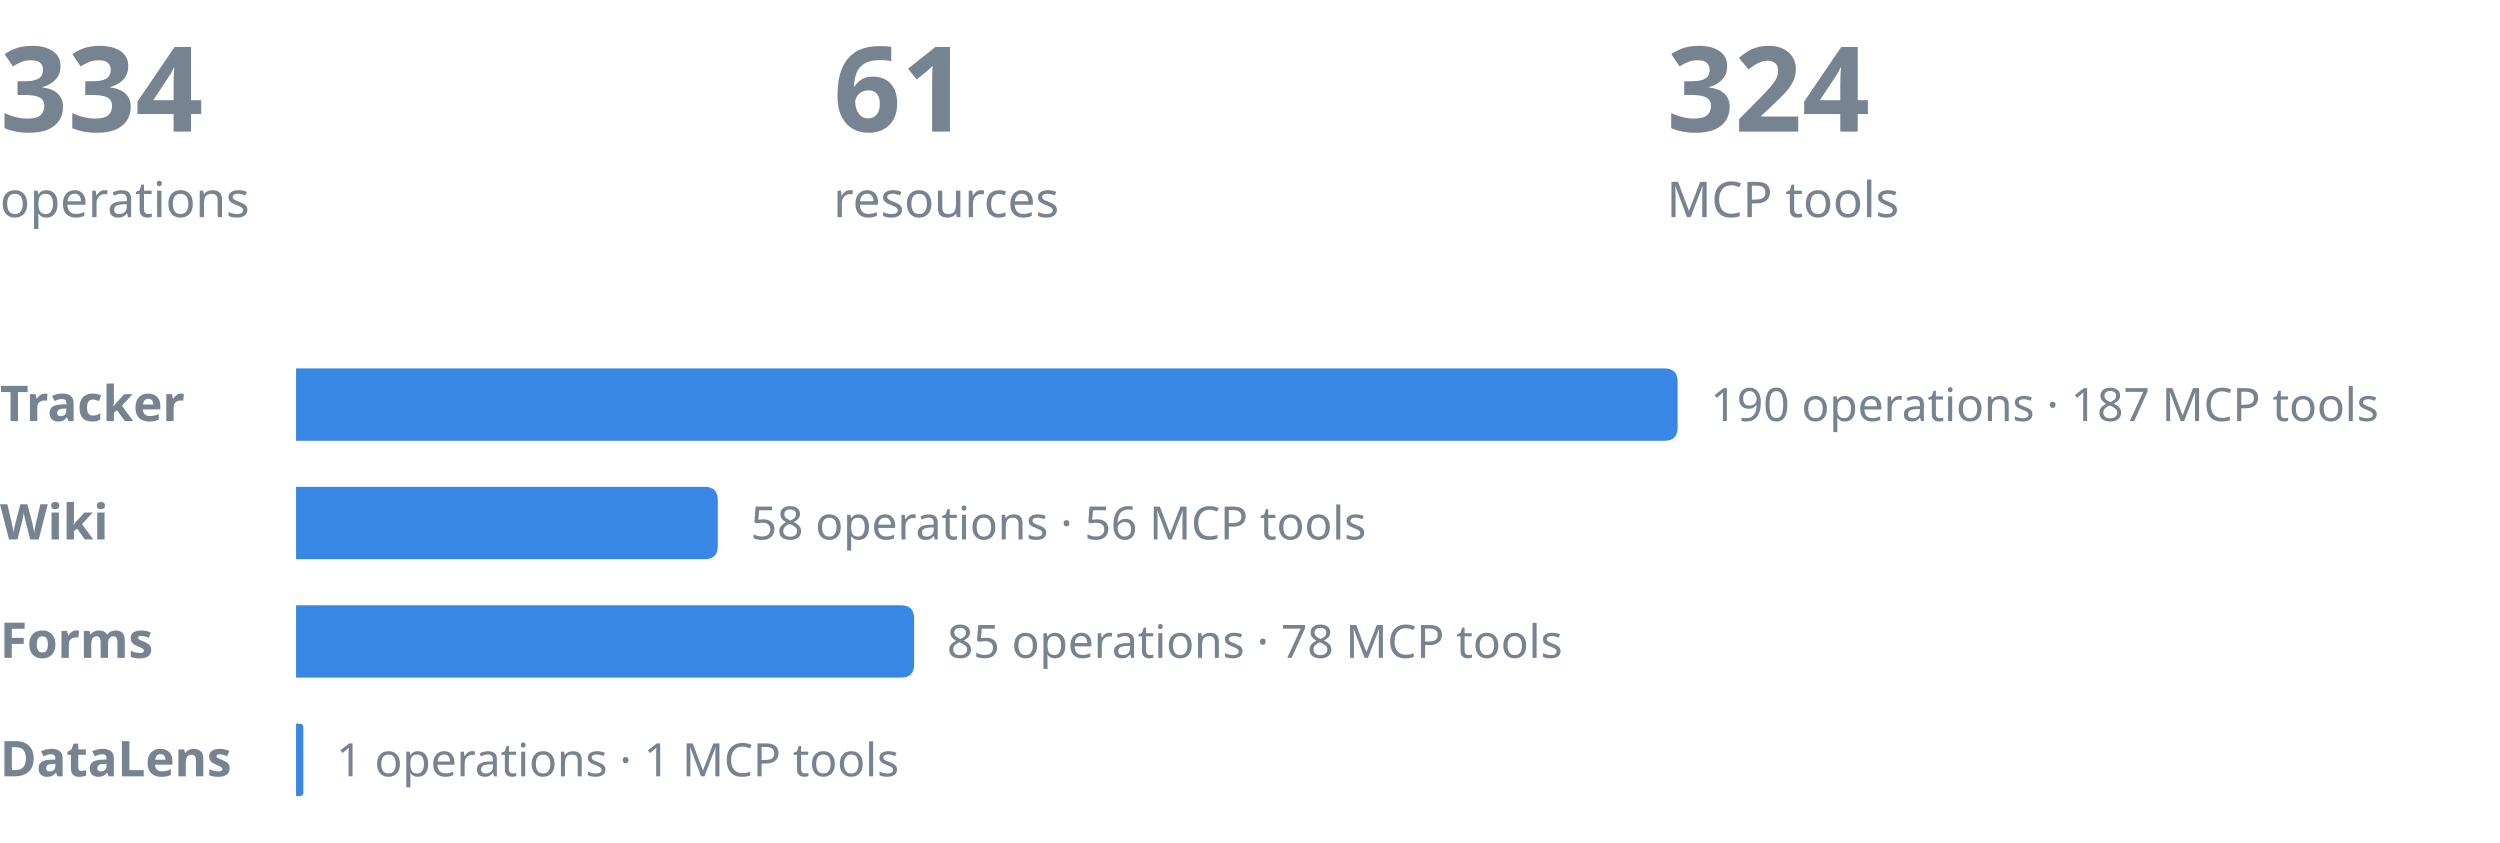
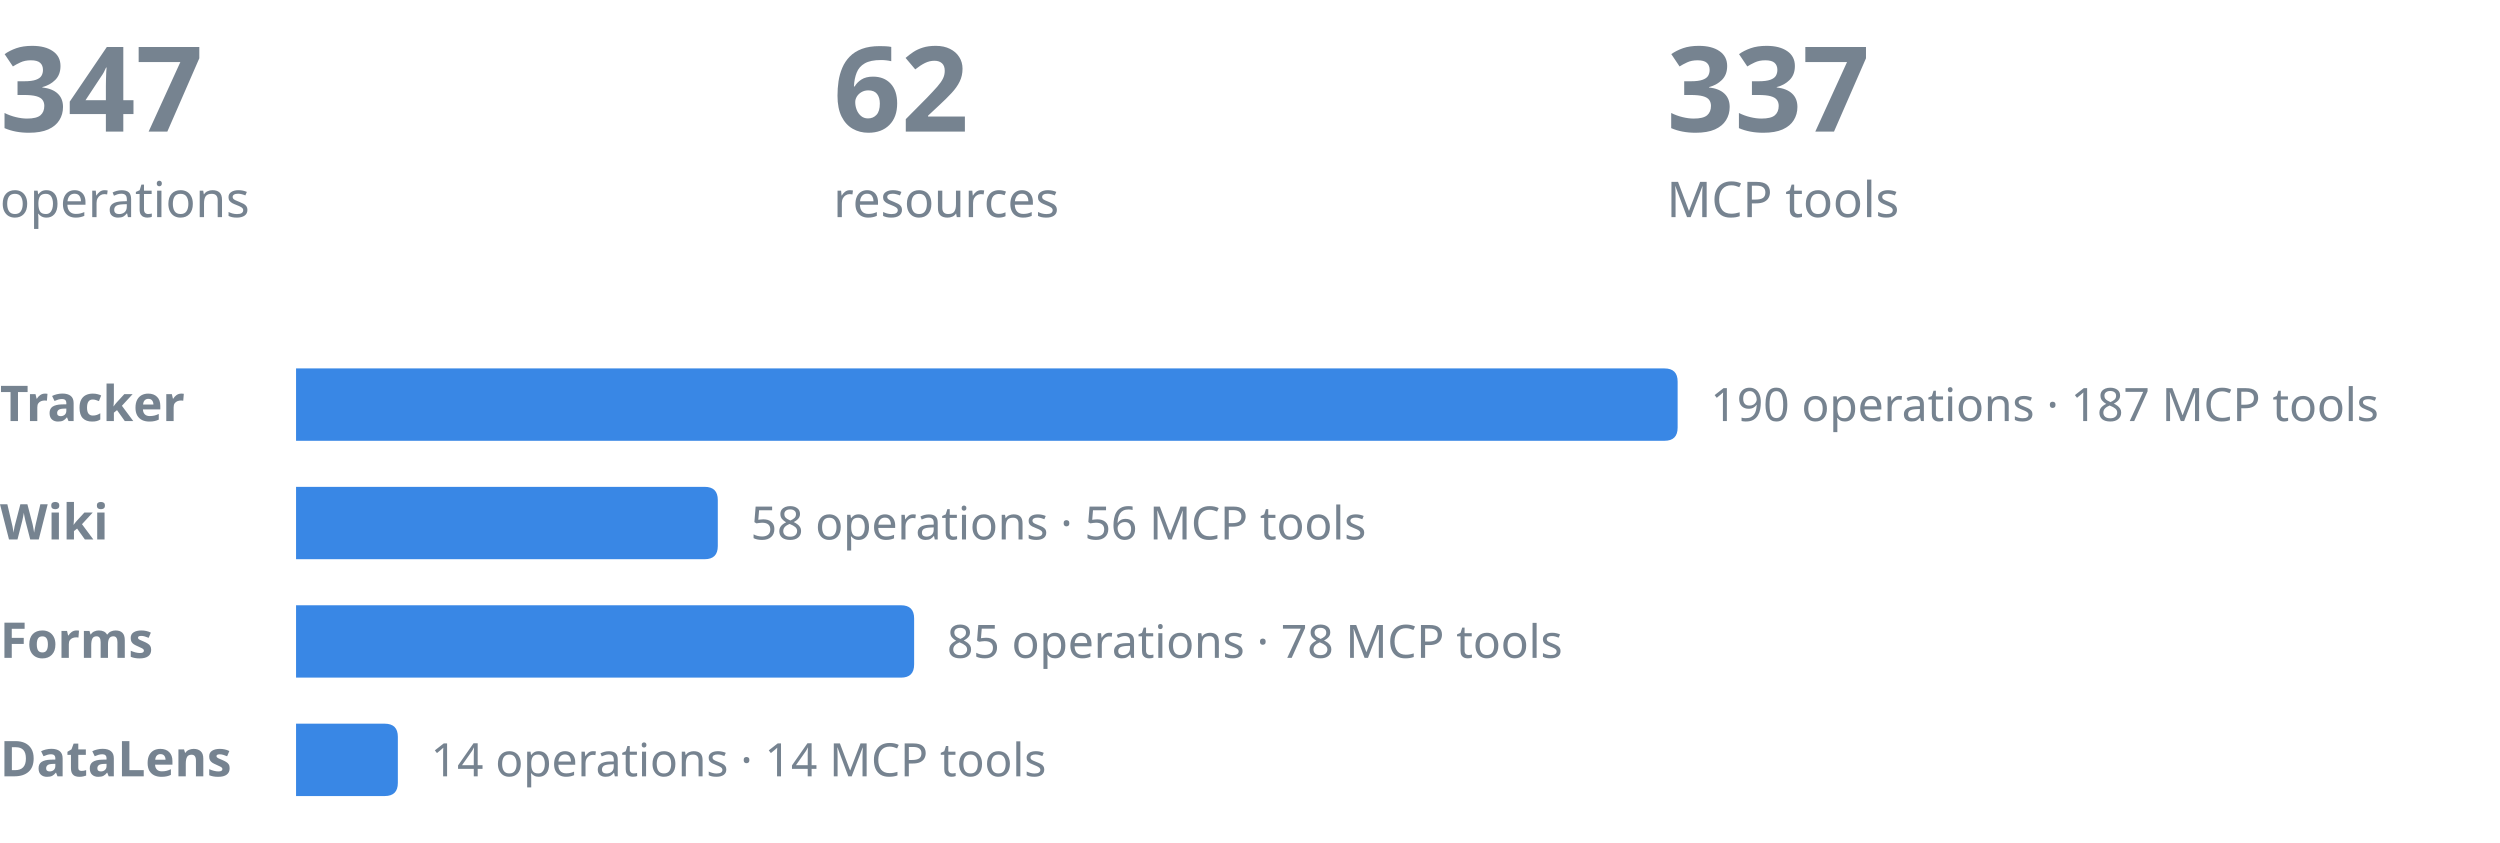
<svg xmlns="http://www.w3.org/2000/svg" width="760" height="256" viewBox="0 0 760 256" font-family="-apple-system, BlinkMacSystemFont, 'Segoe UI', 'Noto Sans', Helvetica, Arial, sans-serif" role="img" aria-labelledby="title">
  <style>.value{fill:#768390}.label{fill:#768390}.bar{fill:#3987e5}</style>
-   <text class="value" x="0" y="40" font-size="36" font-weight="600">334</text>
+   <text class="value" x="0" y="40" font-size="36" font-weight="600">347</text>
  <text class="label" x="0" y="66" font-size="15">operations</text>
-   <text class="value" x="253.333" y="40" font-size="36" font-weight="600">61</text>
+   <text class="value" x="253.333" y="40" font-size="36" font-weight="600">62</text>
  <text class="label" x="253.333" y="66" font-size="15">resources</text>
-   <text class="value" x="506.667" y="40" font-size="36" font-weight="600">324</text>
+   <text class="value" x="506.667" y="40" font-size="36" font-weight="600">337</text>
  <text class="label" x="506.667" y="66" font-size="15">MCP tools</text>
  <text class="value" x="0" y="128" font-size="15" font-weight="600">Tracker</text>
  <path class="bar" d="M90,112H506Q510,112 510,116V130Q510,134 506,134H90Z" />
  <text class="label" x="520" y="128" font-size="14">190 operations · 187 MCP tools</text>
  <text class="value" x="0" y="164" font-size="15" font-weight="600">Wiki</text>
  <path class="bar" d="M90,148H214.211Q218.211,148 218.211,152V166Q218.211,170 214.211,170H90Z" />
  <text class="label" x="228.211" y="164" font-size="14">58 operations · 56 MCP tools</text>
  <text class="value" x="0" y="200" font-size="15" font-weight="600">Forms</text>
  <path class="bar" d="M90,184H273.895Q277.895,184 277.895,188V202Q277.895,206 273.895,206H90Z" />
  <text class="label" x="287.895" y="200" font-size="14">85 operations · 78 MCP tools</text>
  <text class="value" x="0" y="236" font-size="15" font-weight="600">DataLens</text>
-   <path class="bar" d="M90,220H91.105Q92.21,220 92.21,221.105V240.895Q92.21,242 91.105,242H90Z" />
-   <text class="label" x="102.211" y="236" font-size="14">1 operations · 1 MCP tools</text>
+   <path class="bar" d="M90,220H116.947Q120.947,220 120.947,224V238Q120.947,242 116.947,242H90Z" />
+   <text class="label" x="130.947" y="236" font-size="14">14 operations · 14 MCP tools</text>
</svg>
